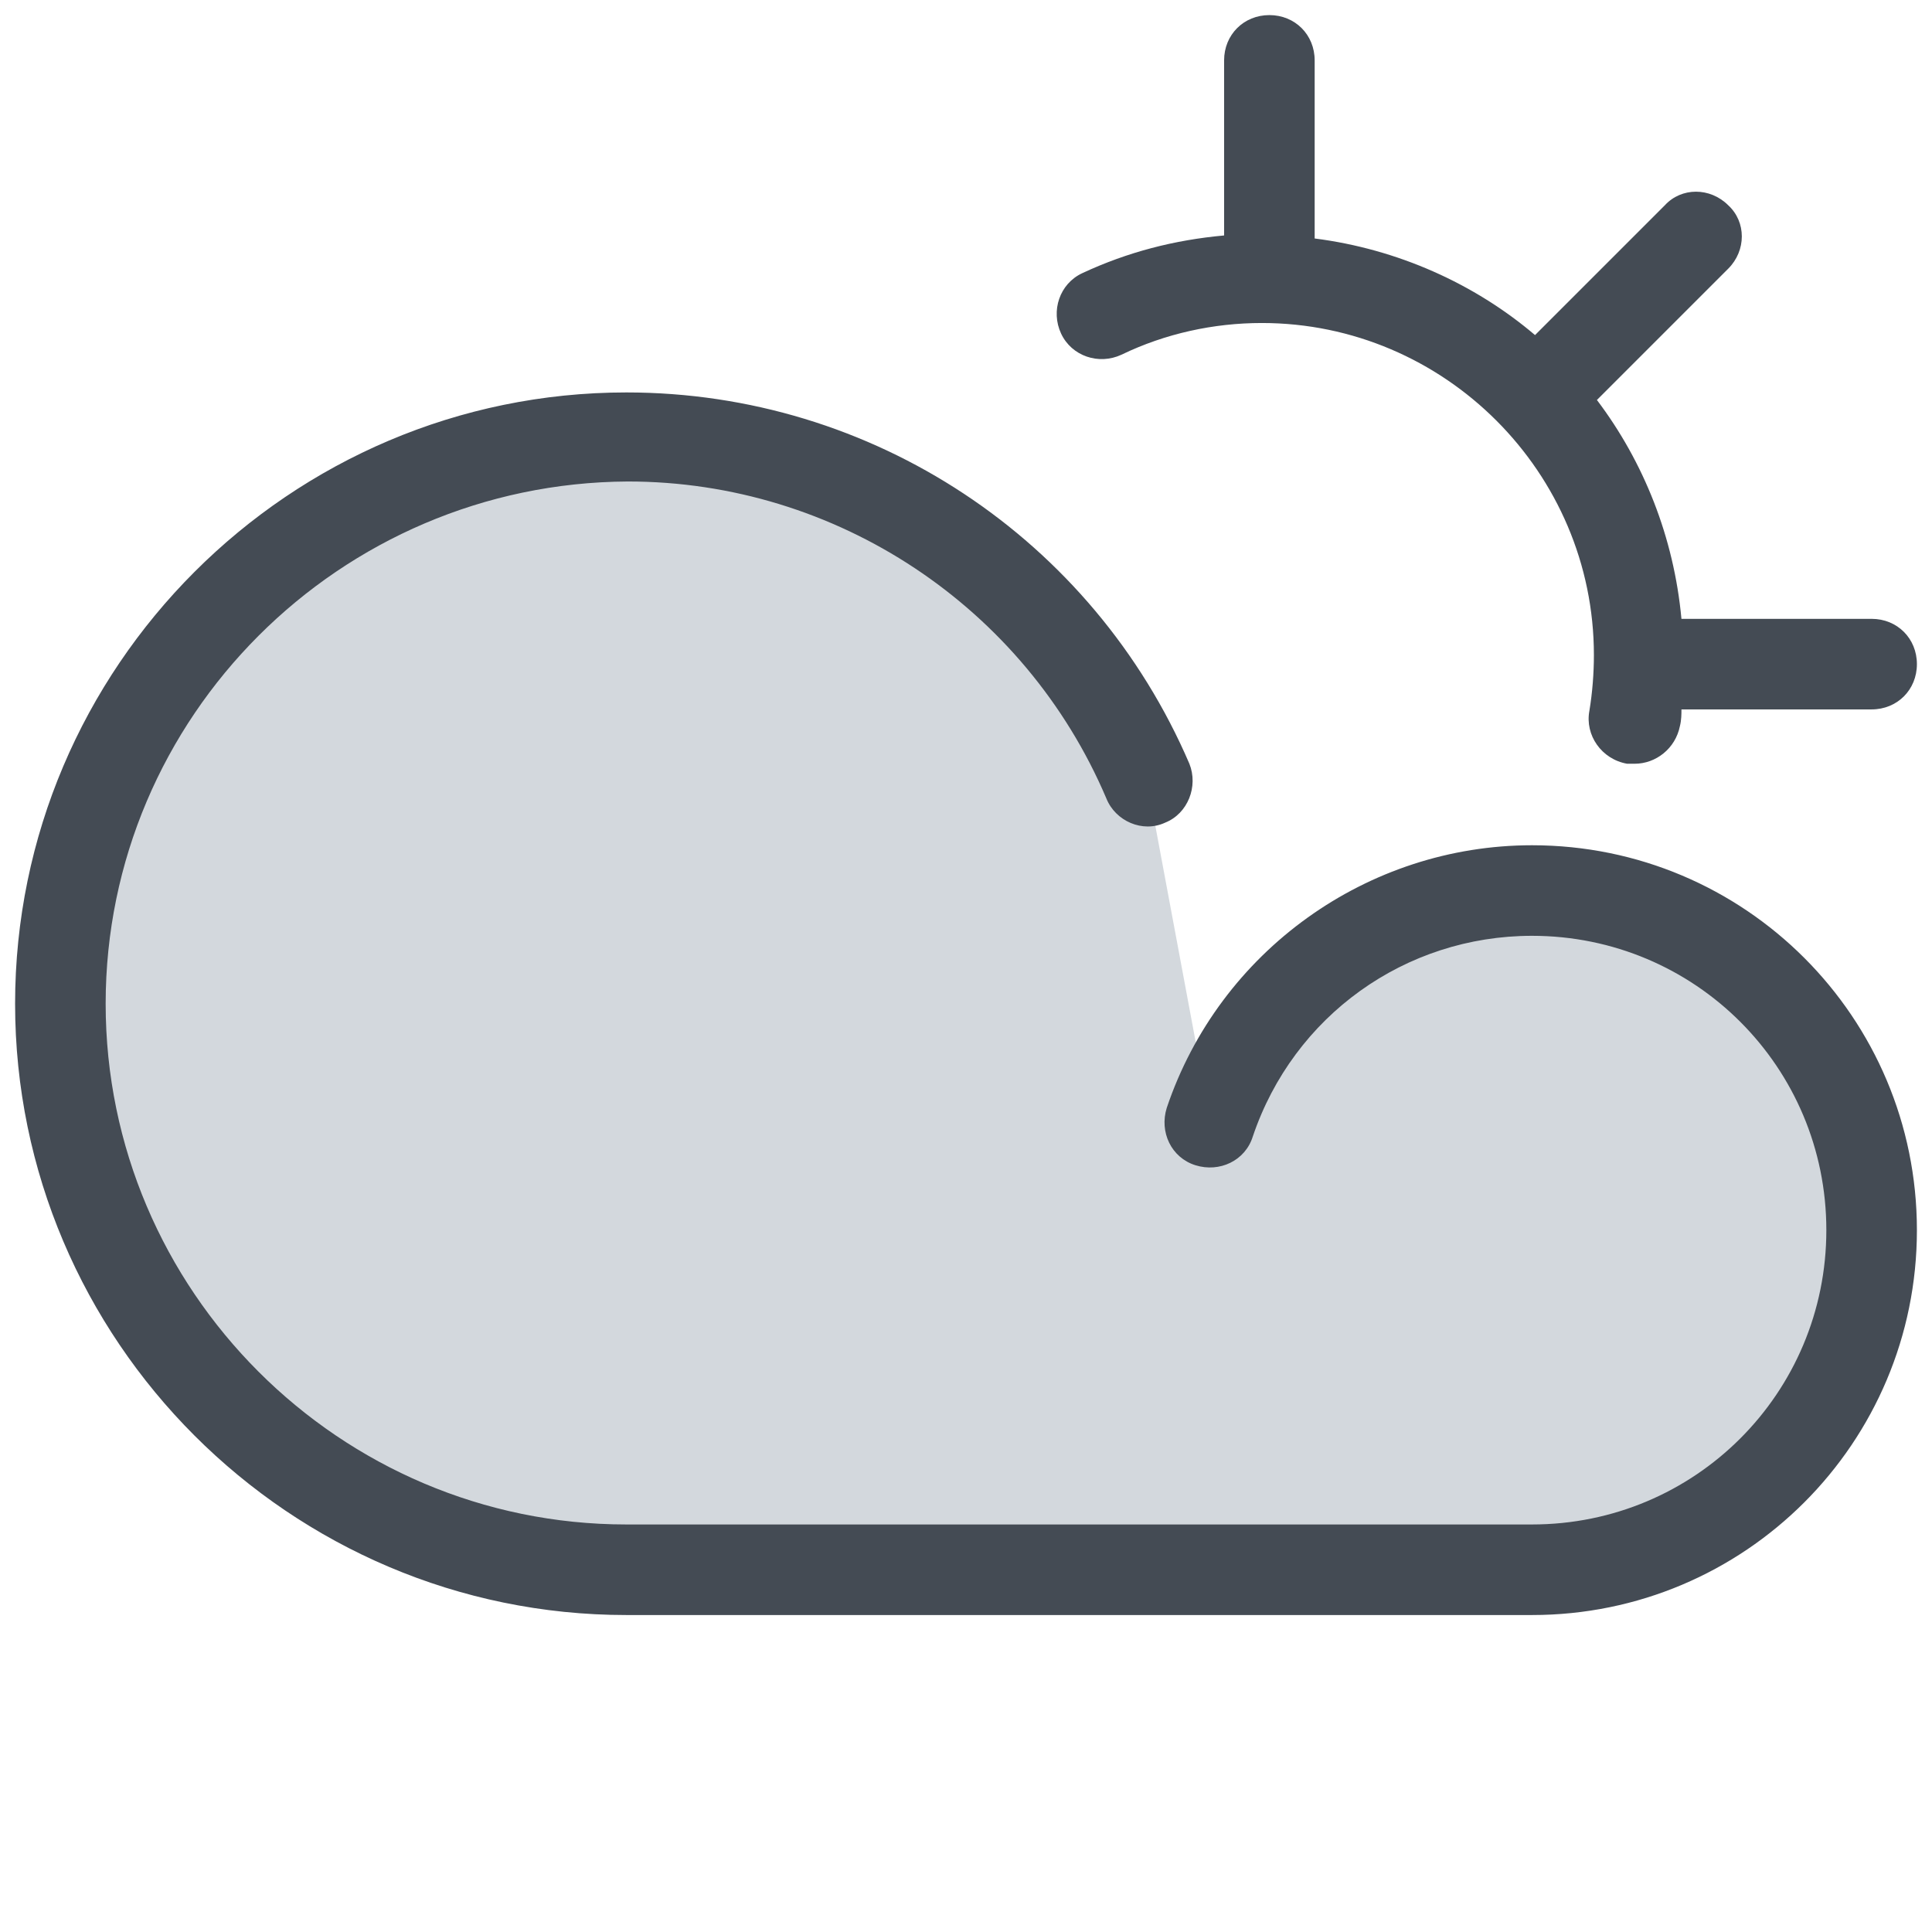
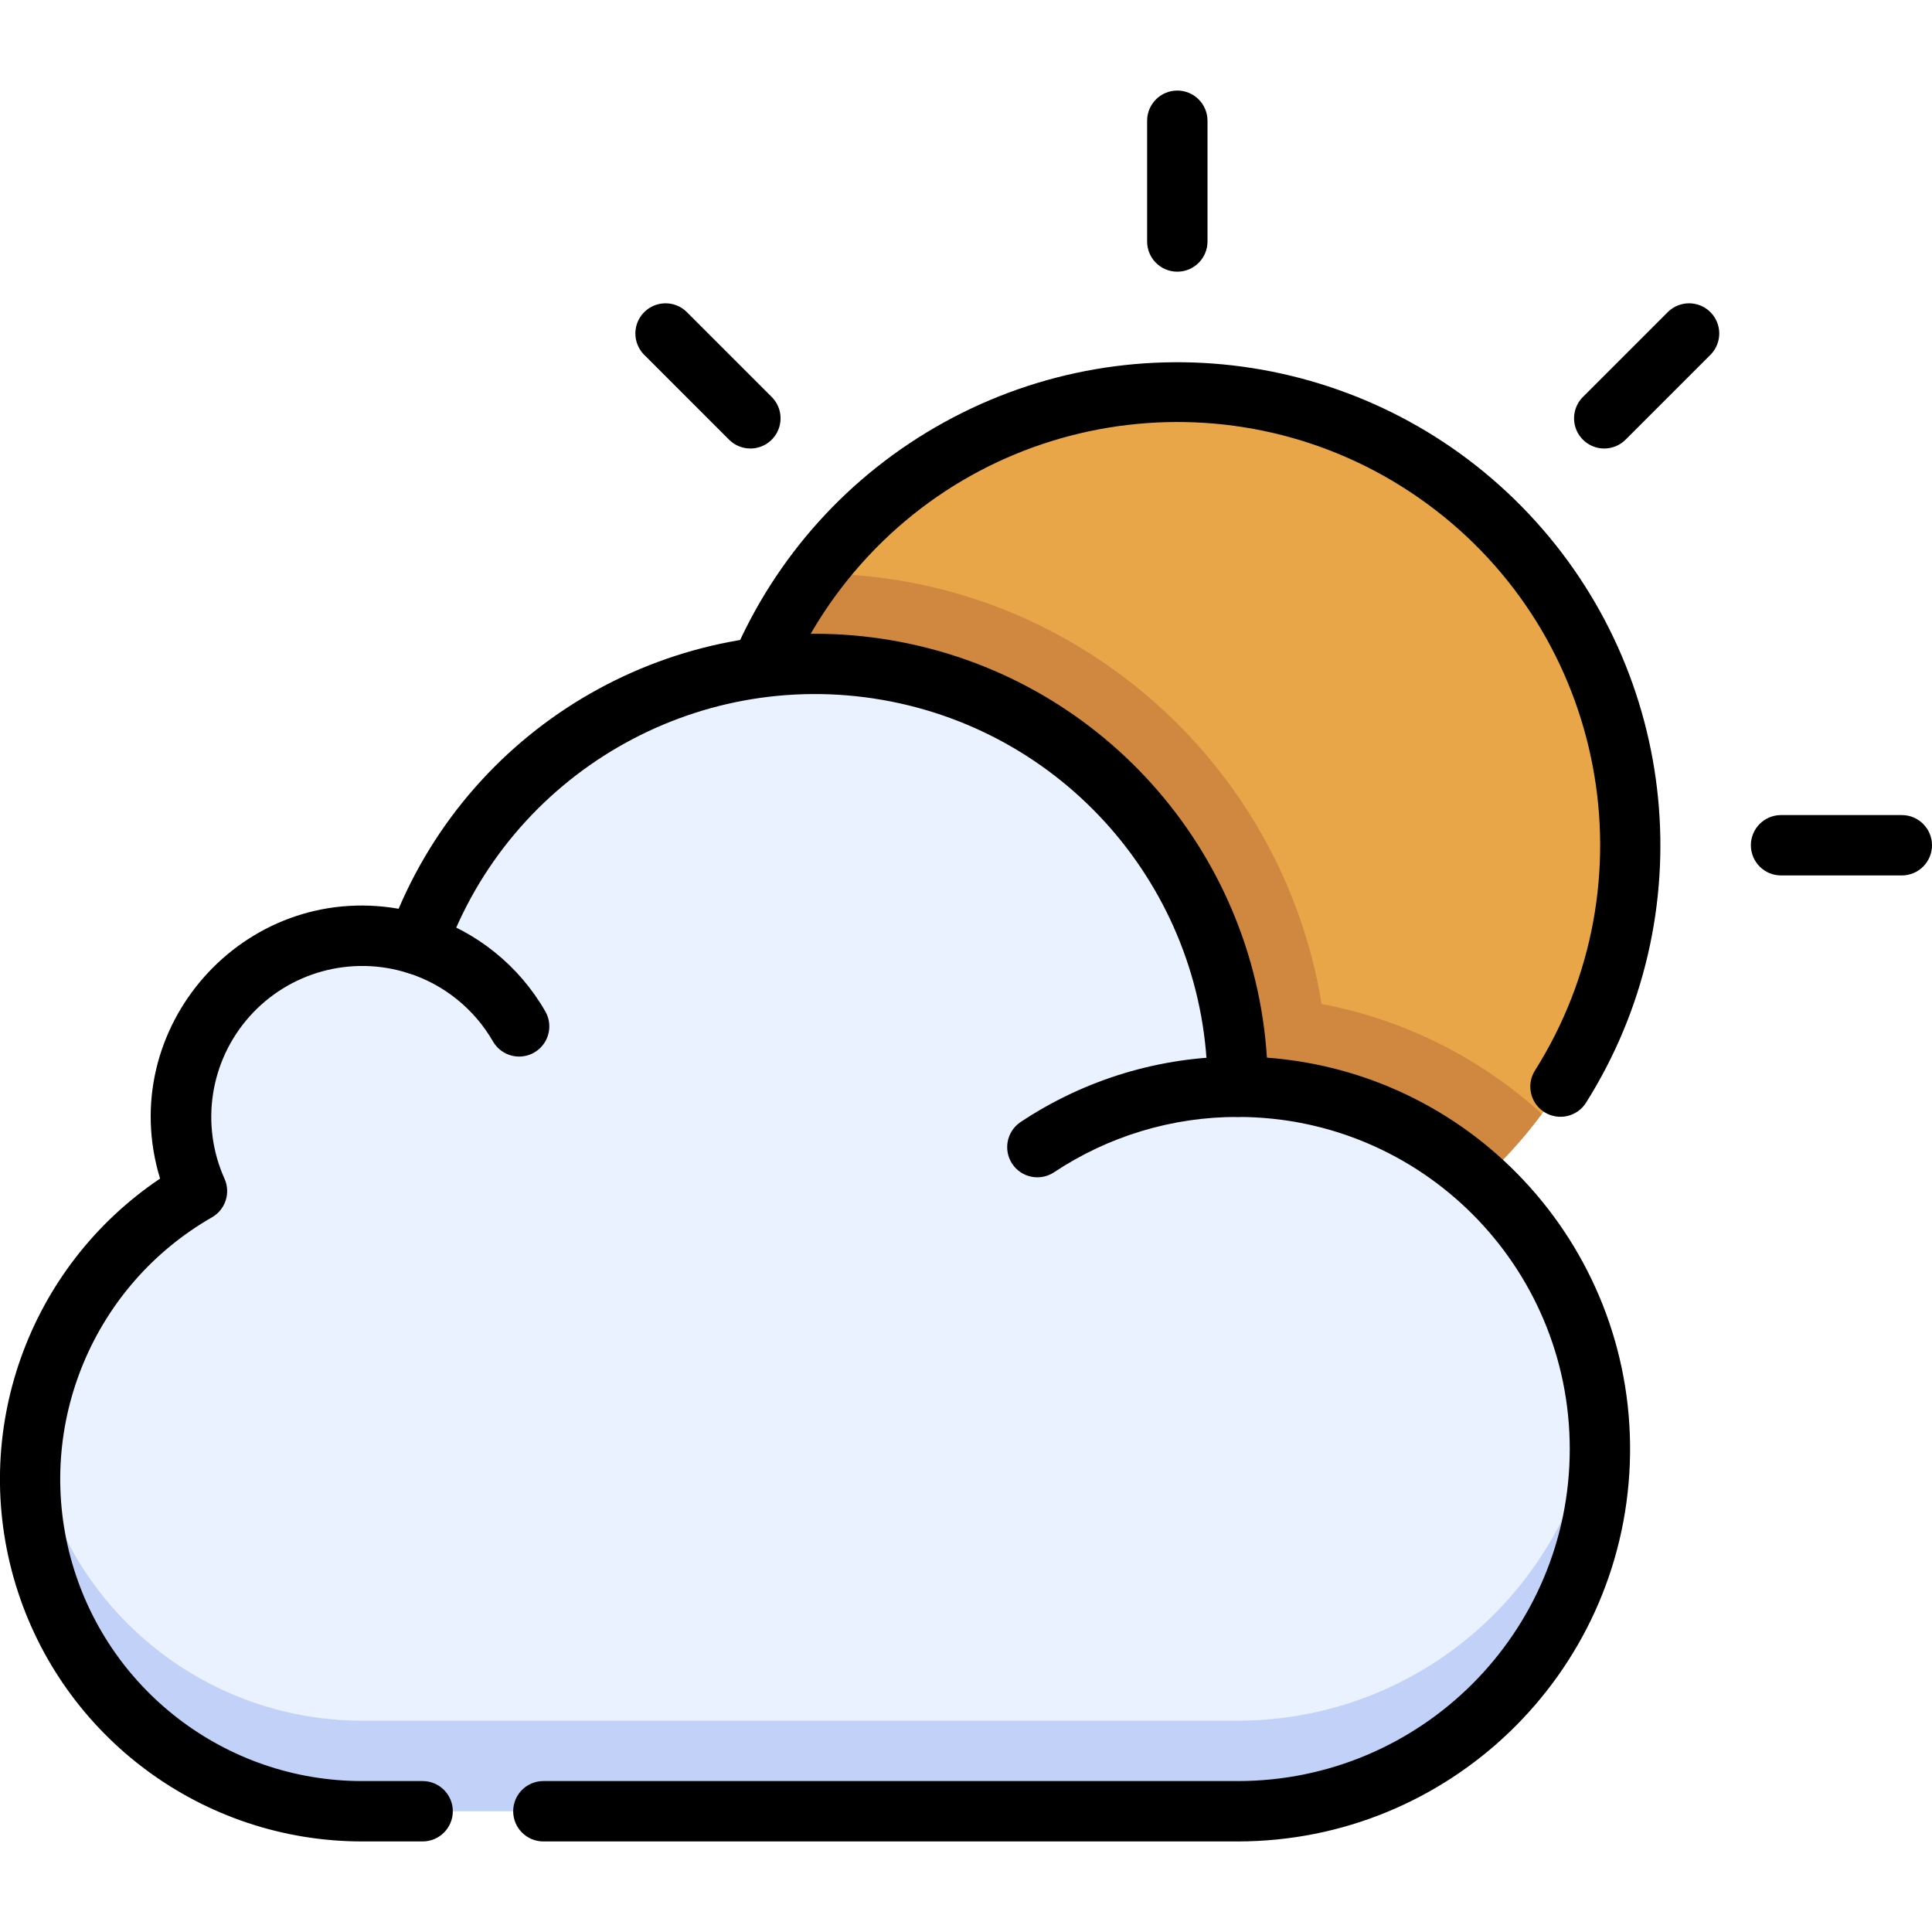
- <svg xmlns="http://www.w3.org/2000/svg" viewBox="0 0 128 128" width="256px" height="256px">
-   <path fill="#d3d8dd" d="M76,51.8C70.3,38.4,57,29,41.5,29C20.8,29,4,45.8,4,66.5S20.8,104,41.5,104h60c12.4,0,22.5-10.1,22.5-22.5 S113.9,59,101.5,59c-9.9,0-18.3,6.4-21.3,15.3" />
-   <path fill="#444b54" d="M101.5 107h-60C19.2 107 1 88.8 1 66.5S19.2 26 41.5 26c16.3 0 30.9 9.7 37.3 24.6.6 1.5-.1 3.3-1.6 3.9-1.5.7-3.3-.1-3.9-1.6-5.4-12.7-17.9-21-31.7-21C22.5 32 7 47.5 7 66.5S22.5 101 41.5 101h60c10.8 0 19.5-8.7 19.5-19.5S112.3 62 101.5 62c-8.4 0-15.8 5.3-18.5 13.3-.5 1.6-2.2 2.4-3.8 1.9-1.6-.5-2.4-2.2-1.9-3.8C80.8 63 90.6 56 101.5 56c14.1 0 25.5 11.4 25.5 25.5S115.6 107 101.5 107zM124 41h-12.6c-.5-5.4-2.5-10.4-5.6-14.5l8.7-8.7c1.2-1.2 1.2-3.1 0-4.2-1.2-1.2-3.1-1.2-4.2 0l-8.6 8.6c-4-3.4-9.1-5.7-14.6-6.4V4c0-1.7-1.3-3-3-3s-3 1.3-3 3v11.6c-3.3.3-6.4 1.1-9.4 2.5-1.5.7-2.1 2.5-1.4 4s2.5 2.1 4 1.4c2.9-1.4 6.1-2.1 9.3-2.1 12.1 0 22 9.9 22 22 0 1.2-.1 2.5-.3 3.7-.3 1.6.8 3.2 2.5 3.5.2 0 .3 0 .5 0 1.4 0 2.7-1 3-2.5.1-.4.1-.8.1-1.1H124c1.7 0 3-1.3 3-3S125.7 41 124 41z" />
+ <svg xmlns="http://www.w3.org/2000/svg" viewBox="0 0 512 512">
+   <defs>
+     <style>.cls-1{fill:#e9a648;}.cls-2{fill:#d08840;}.cls-3{fill:#eaf2ff;}.cls-4{fill:#c1d1f7;}</style>
+   </defs>
+   <g id="_7._Cloud_Sun" data-name="7. Cloud Sun">
+     <circle class="cls-1" cx="312" cy="224" r="120" />
+     <path class="cls-2" d="M408.61,295.19A120,120,0,1,1,216,152c67.54,0,123.72,49.47,134.24,114.06A119.69,119.69,0,0,1,408.61,295.19Z" />
+     <path d="M312,352a128,128,0,1,1,108.29-59.73,8,8,0,0,1-13.53-8.54,112.08,112.08,0,1,0-20.09,23.75,8,8,0,0,1,10.67,11.92A127.79,127.79,0,0,1,312,352Z" />
+     <path d="M504,232H472a8,8,0,0,1,0-16h32a8,8,0,0,1,0,16Z" />
+     <path d="M425.14,118.86a8,8,0,0,1-5.66-13.65l22.63-22.63a8,8,0,0,1,11.31,11.31l-22.63,22.63A8,8,0,0,1,425.14,118.86Z" />
+     <path d="M312,72a8,8,0,0,1-8-8V32a8,8,0,0,1,16,0V64A8,8,0,0,1,312,72Z" />
+     <path d="M198.86,118.86a8,8,0,0,1-5.65-2.34L170.58,93.89a8,8,0,0,1,11.31-11.31l22.63,22.63A8,8,0,0,1,198.86,118.86Z" />
+     <path class="cls-3" d="M424,384a96,96,0,0,1-96,96H96A88,88,0,0,1,52.2,315.66C38,284.15,61.05,248,96,248a47.86,47.86,0,0,1,14.54,2.24A112,112,0,0,1,328,288,96,96,0,0,1,424,384Z" />
+     <path class="cls-4" d="M328,456H96A88,88,0,0,1,8.81,380,88,88,0,0,0,96,480H328a96,96,0,0,0,95.25-108A96,96,0,0,1,328,456Z" />
+     <path d="M328,488H144a8,8,0,0,1,0-16H328a88,88,0,0,0,0-176,8,8,0,0,1-8-8,104,104,0,0,0-201.93-35.07,8,8,0,0,1-10,4.93A40,40,0,0,0,59.5,312.38a8,8,0,0,1-3.31,10.21A80,80,0,0,0,96,472h16a8,8,0,0,1,0,16H96A96,96,0,0,1,42.42,312.34c-12.14-39.74,22-78.66,63.22-71.51a120,120,0,0,1,230.11,39.46A104,104,0,0,1,328,488Z" />
+     <path d="M268.25,308.43a8,8,0,0,1,2.24-11.09A103.54,103.54,0,0,1,328,280a8,8,0,0,1,0,16,87.64,87.64,0,0,0-48.66,14.66A8,8,0,0,1,268.25,308.43Z" />
+     <path d="M137.59,280a8,8,0,0,1-6.94-4,40,40,0,0,0-22.53-18.14A8,8,0,1,1,113,242.62,55.9,55.9,0,0,1,144.5,268,8,8,0,0,1,137.59,280Z" />
+   </g>
</svg>
